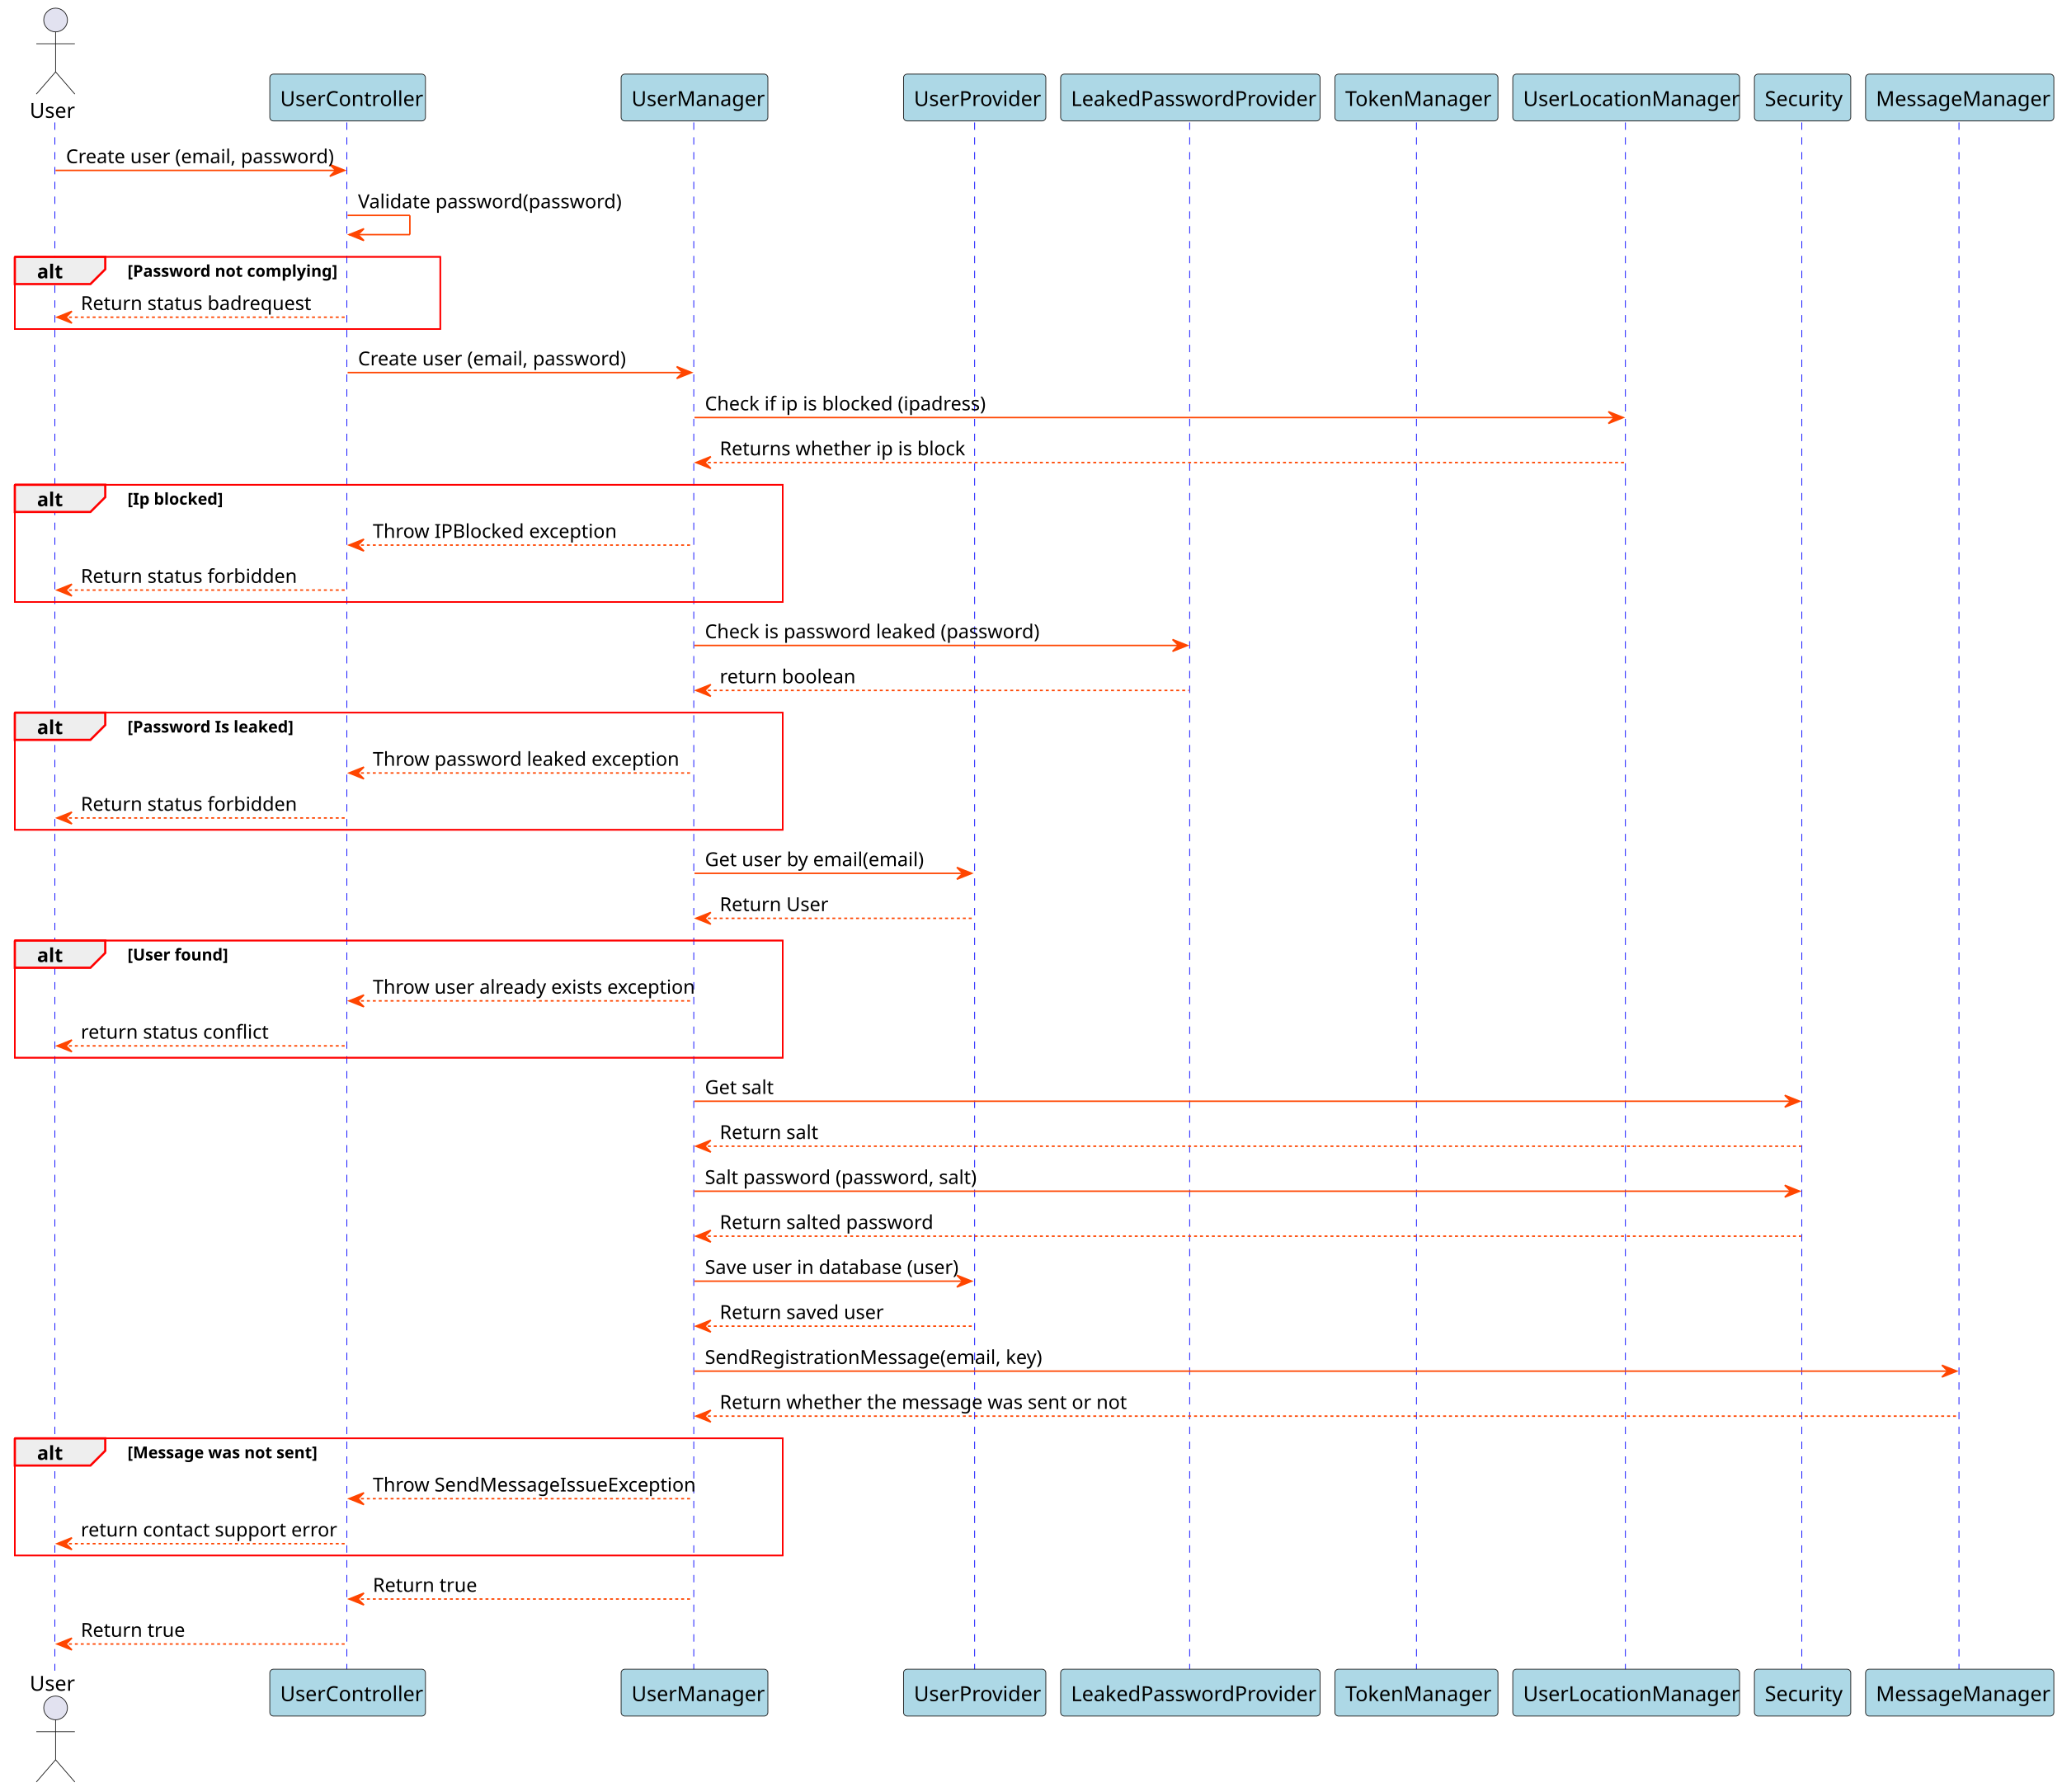
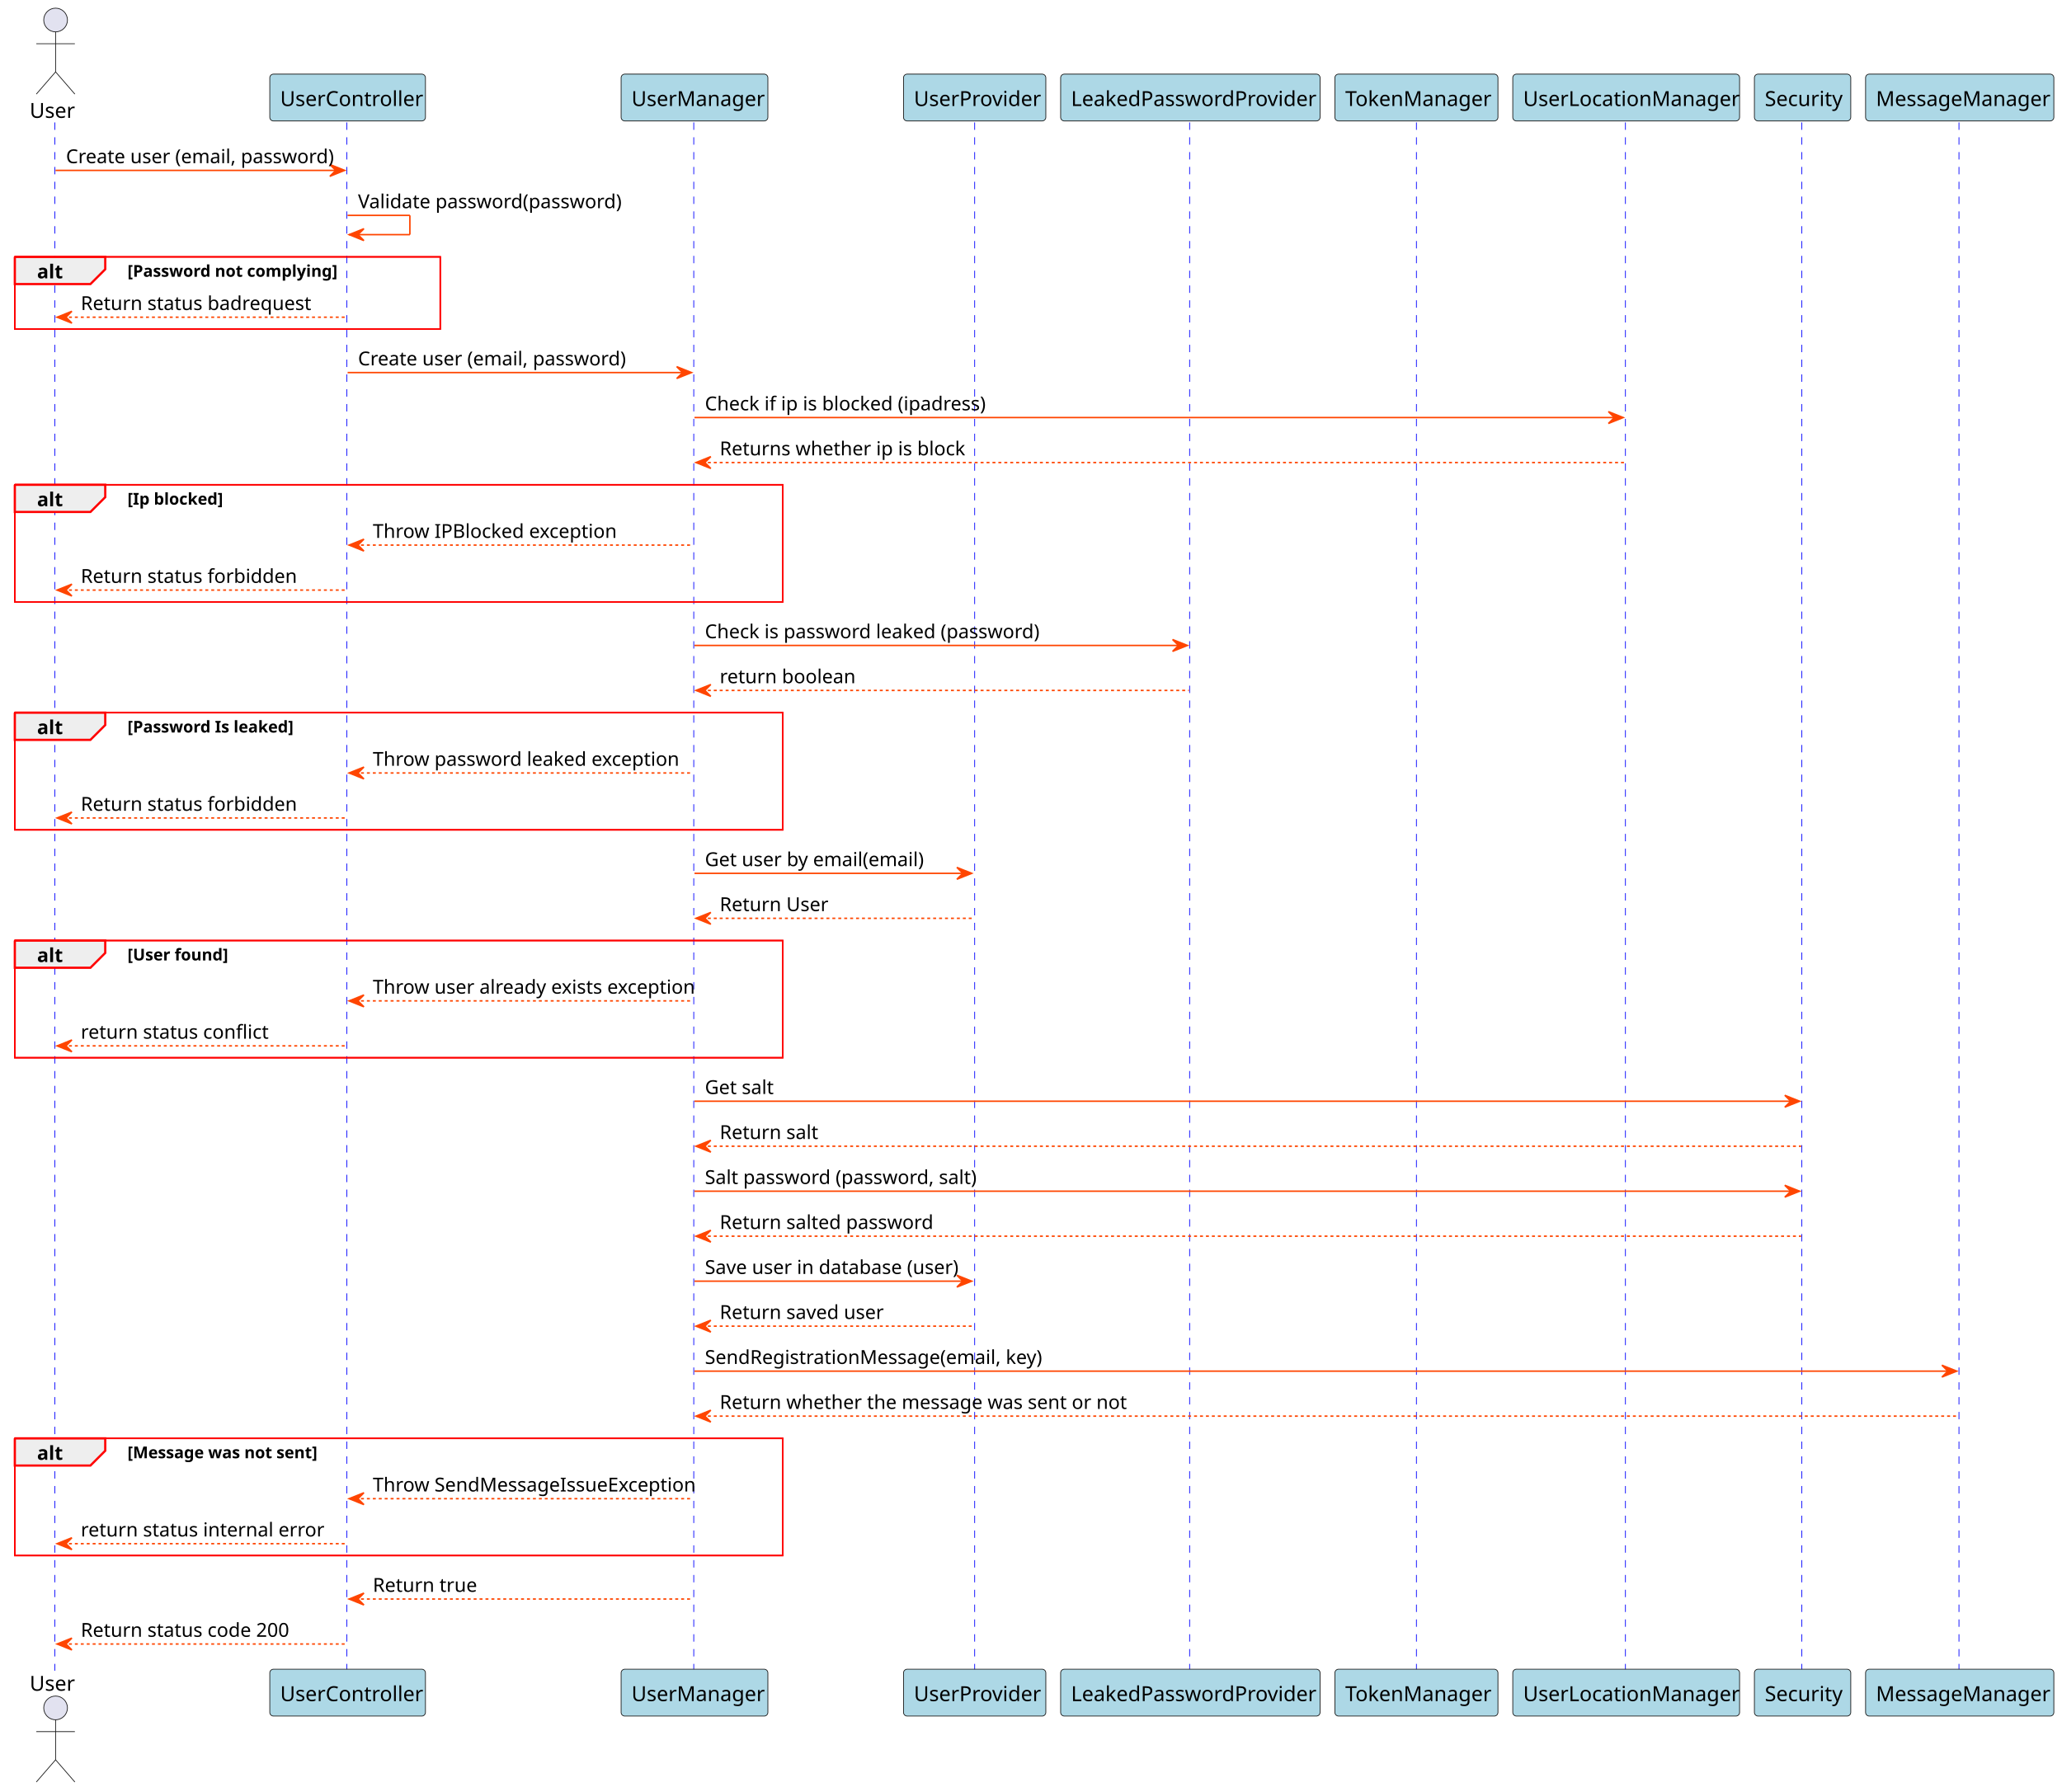
<svg xmlns="http://www.w3.org/2000/svg" contentStyleType="text/css" height="1209px" preserveAspectRatio="none" style="width:1391px;height:1209px;background:#FFFFFF;" version="1.1" viewBox="0 0 1391 1209" width="1391px" zoomAndPan="magnify">
  <defs />
  <g>
    <rect fill="none" height="48.703" style="stroke:#FF0000;stroke-width:1.0;" width="287" x="10" y="173.312" />
    <rect fill="none" height="79.055" style="stroke:#FF0000;stroke-width:1.0;" width="518" x="10" y="327.07" />
    <rect fill="none" height="79.055" style="stroke:#FF0000;stroke-width:1.0;" width="518" x="10" y="480.828" />
    <rect fill="none" height="79.055" style="stroke:#FF0000;stroke-width:1.0;" width="518" x="10" y="634.586" />
    <rect fill="none" height="79.055" style="stroke:#FF0000;stroke-width:1.0;" width="518" x="10" y="970.453" />
    <line style="stroke:#0000FF;stroke-width:0.5;stroke-dasharray:5.0,5.0;" x1="37" x2="37" y1="82.609" y2="1127.211" />
    <line style="stroke:#0000FF;stroke-width:0.5;stroke-dasharray:5.0,5.0;" x1="234" x2="234" y1="82.609" y2="1127.211" />
    <line style="stroke:#0000FF;stroke-width:0.5;stroke-dasharray:5.0,5.0;" x1="468" x2="468" y1="82.609" y2="1127.211" />
    <line style="stroke:#0000FF;stroke-width:0.5;stroke-dasharray:5.0,5.0;" x1="657.5" x2="657.5" y1="82.609" y2="1127.211" />
    <line style="stroke:#0000FF;stroke-width:0.5;stroke-dasharray:5.0,5.0;" x1="802.5" x2="802.5" y1="82.609" y2="1127.211" />
    <line style="stroke:#0000FF;stroke-width:0.5;stroke-dasharray:5.0,5.0;" x1="955.5" x2="955.5" y1="82.609" y2="1127.211" />
    <line style="stroke:#0000FF;stroke-width:0.5;stroke-dasharray:5.0,5.0;" x1="1096.5" x2="1096.5" y1="82.609" y2="1127.211" />
    <line style="stroke:#0000FF;stroke-width:0.5;stroke-dasharray:5.0,5.0;" x1="1215.5" x2="1215.5" y1="82.609" y2="1127.211" />
    <line style="stroke:#0000FF;stroke-width:0.5;stroke-dasharray:5.0,5.0;" x1="1321.5" x2="1321.5" y1="82.609" y2="1127.211" />
    <text fill="#000000" font-family="sans-serif" font-size="14" lengthAdjust="spacing" textLength="29" x="20" y="79.533">User</text>
    <ellipse cx="37.5" cy="13.5" fill="#E2E2F0" rx="8" ry="8" style="stroke:#181818;stroke-width:0.5;" />
    <path d="M37.5,21.5 L37.5,48.5 M24.5,29.5 L50.5,29.5 M37.5,48.5 L24.5,63.5 M37.5,48.5 L50.5,63.5 " fill="none" style="stroke:#181818;stroke-width:0.5;" />
    <text fill="#000000" font-family="sans-serif" font-size="14" lengthAdjust="spacing" textLength="29" x="20" y="1140.744">User</text>
    <ellipse cx="37.5" cy="1152.32" fill="#E2E2F0" rx="8" ry="8" style="stroke:#181818;stroke-width:0.5;" />
    <path d="M37.5,1160.32 L37.5,1187.32 M24.5,1168.32 L50.5,1168.32 M37.5,1187.32 L24.5,1202.32 M37.5,1187.32 L50.5,1202.32 " fill="none" style="stroke:#181818;stroke-width:0.5;" />
    <rect fill="#ADD8E6" height="31.609" rx="2.5" ry="2.5" style="stroke:#181818;stroke-width:0.5;" width="105" x="182" y="50" />
    <text fill="#000000" font-family="sans-serif" font-size="14" lengthAdjust="spacing" textLength="91" x="189" y="71.533">UserController</text>
    <rect fill="#ADD8E6" height="31.609" rx="2.5" ry="2.5" style="stroke:#181818;stroke-width:0.5;" width="105" x="182" y="1126.211" />
    <text fill="#000000" font-family="sans-serif" font-size="14" lengthAdjust="spacing" textLength="91" x="189" y="1147.744">UserController</text>
    <rect fill="#ADD8E6" height="31.609" rx="2.5" ry="2.5" style="stroke:#181818;stroke-width:0.5;" width="99" x="419" y="50" />
    <text fill="#000000" font-family="sans-serif" font-size="14" lengthAdjust="spacing" textLength="85" x="426" y="71.533">UserManager</text>
    <rect fill="#ADD8E6" height="31.609" rx="2.5" ry="2.5" style="stroke:#181818;stroke-width:0.5;" width="99" x="419" y="1126.211" />
    <text fill="#000000" font-family="sans-serif" font-size="14" lengthAdjust="spacing" textLength="85" x="426" y="1147.744">UserManager</text>
    <rect fill="#ADD8E6" height="31.609" rx="2.5" ry="2.5" style="stroke:#181818;stroke-width:0.5;" width="96" x="609.5" y="50" />
    <text fill="#000000" font-family="sans-serif" font-size="14" lengthAdjust="spacing" textLength="82" x="616.5" y="71.533">UserProvider</text>
    <rect fill="#ADD8E6" height="31.609" rx="2.5" ry="2.5" style="stroke:#181818;stroke-width:0.5;" width="96" x="609.5" y="1126.211" />
    <text fill="#000000" font-family="sans-serif" font-size="14" lengthAdjust="spacing" textLength="82" x="616.5" y="1147.744">UserProvider</text>
    <rect fill="#ADD8E6" height="31.609" rx="2.5" ry="2.5" style="stroke:#181818;stroke-width:0.5;" width="175" x="715.5" y="50" />
    <text fill="#000000" font-family="sans-serif" font-size="14" lengthAdjust="spacing" textLength="161" x="722.5" y="71.533">LeakedPasswordProvider</text>
    <rect fill="#ADD8E6" height="31.609" rx="2.5" ry="2.5" style="stroke:#181818;stroke-width:0.5;" width="175" x="715.5" y="1126.211" />
    <text fill="#000000" font-family="sans-serif" font-size="14" lengthAdjust="spacing" textLength="161" x="722.5" y="1147.744">LeakedPasswordProvider</text>
    <rect fill="#ADD8E6" height="31.609" rx="2.5" ry="2.5" style="stroke:#181818;stroke-width:0.5;" width="110" x="900.5" y="50" />
    <text fill="#000000" font-family="sans-serif" font-size="14" lengthAdjust="spacing" textLength="96" x="907.5" y="71.533">TokenManager</text>
    <rect fill="#ADD8E6" height="31.609" rx="2.5" ry="2.5" style="stroke:#181818;stroke-width:0.5;" width="110" x="900.5" y="1126.211" />
    <text fill="#000000" font-family="sans-serif" font-size="14" lengthAdjust="spacing" textLength="96" x="907.5" y="1147.744">TokenManager</text>
    <rect fill="#ADD8E6" height="31.609" rx="2.5" ry="2.5" style="stroke:#181818;stroke-width:0.5;" width="153" x="1020.5" y="50" />
    <text fill="#000000" font-family="sans-serif" font-size="14" lengthAdjust="spacing" textLength="139" x="1027.5" y="71.533">UserLocationManager</text>
    <rect fill="#ADD8E6" height="31.609" rx="2.5" ry="2.5" style="stroke:#181818;stroke-width:0.5;" width="153" x="1020.5" y="1126.211" />
    <text fill="#000000" font-family="sans-serif" font-size="14" lengthAdjust="spacing" textLength="139" x="1027.5" y="1147.744">UserLocationManager</text>
    <rect fill="#ADD8E6" height="31.609" rx="2.5" ry="2.5" style="stroke:#181818;stroke-width:0.5;" width="65" x="1183.5" y="50" />
    <text fill="#000000" font-family="sans-serif" font-size="14" lengthAdjust="spacing" textLength="51" x="1190.5" y="71.533">Security</text>
    <rect fill="#ADD8E6" height="31.609" rx="2.5" ry="2.5" style="stroke:#181818;stroke-width:0.5;" width="65" x="1183.5" y="1126.211" />
    <text fill="#000000" font-family="sans-serif" font-size="14" lengthAdjust="spacing" textLength="51" x="1190.5" y="1147.744">Security</text>
    <rect fill="#ADD8E6" height="31.609" rx="2.5" ry="2.5" style="stroke:#181818;stroke-width:0.5;" width="127" x="1258.5" y="50" />
    <text fill="#000000" font-family="sans-serif" font-size="14" lengthAdjust="spacing" textLength="113" x="1265.5" y="71.533">MessageManager</text>
    <rect fill="#ADD8E6" height="31.609" rx="2.5" ry="2.5" style="stroke:#181818;stroke-width:0.5;" width="127" x="1258.5" y="1126.211" />
    <text fill="#000000" font-family="sans-serif" font-size="14" lengthAdjust="spacing" textLength="113" x="1265.5" y="1147.744">MessageManager</text>
    <polygon fill="#FF4500" points="222.5,110.961,232.5,114.961,222.5,118.961,226.5,114.961" style="stroke:#FF4500;stroke-width:1.0;" />
    <line style="stroke:#FF4500;stroke-width:1.0;" x1="37.5" x2="228.5" y1="114.961" y2="114.961" />
    <text fill="#000000" font-family="sans-serif" font-size="13" lengthAdjust="spacing" textLength="173" x="44.5" y="110.105">Create user (email, password)</text>
    <line style="stroke:#FF4500;stroke-width:1.0;" x1="234.5" x2="276.5" y1="145.312" y2="145.312" />
    <line style="stroke:#FF4500;stroke-width:1.0;" x1="276.5" x2="276.5" y1="145.312" y2="158.312" />
    <line style="stroke:#FF4500;stroke-width:1.0;" x1="235.5" x2="276.5" y1="158.312" y2="158.312" />
    <polygon fill="#FF4500" points="245.5,154.312,235.5,158.312,245.5,162.312,241.5,158.312" style="stroke:#FF4500;stroke-width:1.0;" />
    <text fill="#000000" font-family="sans-serif" font-size="13" lengthAdjust="spacing" textLength="169" x="241.5" y="140.456">Validate password(password)</text>
    <path d="M10,173.312 L71,173.312 L71,181.664 L61,191.664 L10,191.664 L10,173.312 " fill="#EEEEEE" style="stroke:#FF0000;stroke-width:1.5;" />
    <rect fill="none" height="48.703" style="stroke:#FF0000;stroke-width:1.0;" width="287" x="10" y="173.312" />
    <text fill="#000000" font-family="sans-serif" font-size="13" font-weight="bold" lengthAdjust="spacing" textLength="16" x="25" y="187.808">alt</text>
    <text fill="#000000" font-family="sans-serif" font-size="11" font-weight="bold" lengthAdjust="spacing" textLength="145" x="86" y="186.731">[Password not complying]</text>
    <polygon fill="#FF4500" points="48.5,210.016,38.5,214.016,48.5,218.016,44.5,214.016" style="stroke:#FF4500;stroke-width:1.0;" />
    <line style="stroke:#FF4500;stroke-width:1.0;stroke-dasharray:2.0,2.0;" x1="42.5" x2="233.5" y1="214.016" y2="214.016" />
    <text fill="#000000" font-family="sans-serif" font-size="13" lengthAdjust="spacing" textLength="146" x="54.5" y="209.159">Return status badrequest</text>
    <polygon fill="#FF4500" points="456.5,247.367,466.5,251.367,456.5,255.367,460.5,251.367" style="stroke:#FF4500;stroke-width:1.0;" />
    <line style="stroke:#FF4500;stroke-width:1.0;" x1="234.5" x2="462.5" y1="251.367" y2="251.367" />
    <text fill="#000000" font-family="sans-serif" font-size="13" lengthAdjust="spacing" textLength="173" x="241.5" y="246.511">Create user (email, password)</text>
    <polygon fill="#FF4500" points="1085,277.719,1095,281.719,1085,285.719,1089,281.719" style="stroke:#FF4500;stroke-width:1.0;" />
    <line style="stroke:#FF4500;stroke-width:1.0;" x1="468.5" x2="1091" y1="281.719" y2="281.719" />
    <text fill="#000000" font-family="sans-serif" font-size="13" lengthAdjust="spacing" textLength="185" x="475.5" y="276.862">Check if ip is blocked (ipadress)</text>
    <polygon fill="#FF4500" points="479.5,308.07,469.5,312.07,479.5,316.07,475.5,312.07" style="stroke:#FF4500;stroke-width:1.0;" />
    <line style="stroke:#FF4500;stroke-width:1.0;stroke-dasharray:2.0,2.0;" x1="473.5" x2="1096" y1="312.07" y2="312.07" />
    <text fill="#000000" font-family="sans-serif" font-size="13" lengthAdjust="spacing" textLength="157" x="485.5" y="307.214">Returns whether ip is block</text>
    <path d="M10,327.07 L71,327.07 L71,335.422 L61,345.422 L10,345.422 L10,327.07 " fill="#EEEEEE" style="stroke:#FF0000;stroke-width:1.5;" />
    <rect fill="none" height="79.055" style="stroke:#FF0000;stroke-width:1.0;" width="518" x="10" y="327.07" />
    <text fill="#000000" font-family="sans-serif" font-size="13" font-weight="bold" lengthAdjust="spacing" textLength="16" x="25" y="341.565">alt</text>
    <text fill="#000000" font-family="sans-serif" font-size="11" font-weight="bold" lengthAdjust="spacing" textLength="65" x="86" y="340.489">[Ip blocked]</text>
    <polygon fill="#FF4500" points="245.5,363.773,235.5,367.773,245.5,371.773,241.5,367.773" style="stroke:#FF4500;stroke-width:1.0;" />
    <line style="stroke:#FF4500;stroke-width:1.0;stroke-dasharray:2.0,2.0;" x1="239.5" x2="467.5" y1="367.773" y2="367.773" />
    <text fill="#000000" font-family="sans-serif" font-size="13" lengthAdjust="spacing" textLength="157" x="251.5" y="362.917">Throw IPBlocked exception</text>
    <polygon fill="#FF4500" points="48.5,394.125,38.5,398.125,48.5,402.125,44.5,398.125" style="stroke:#FF4500;stroke-width:1.0;" />
    <line style="stroke:#FF4500;stroke-width:1.0;stroke-dasharray:2.0,2.0;" x1="42.5" x2="233.5" y1="398.125" y2="398.125" />
    <text fill="#000000" font-family="sans-serif" font-size="13" lengthAdjust="spacing" textLength="134" x="54.5" y="393.269">Return status forbidden</text>
    <polygon fill="#FF4500" points="791,431.477,801,435.477,791,439.477,795,435.477" style="stroke:#FF4500;stroke-width:1.0;" />
    <line style="stroke:#FF4500;stroke-width:1.0;" x1="468.5" x2="797" y1="435.477" y2="435.477" />
    <text fill="#000000" font-family="sans-serif" font-size="13" lengthAdjust="spacing" textLength="219" x="475.5" y="430.62">Check is password leaked (password)</text>
    <polygon fill="#FF4500" points="479.5,461.828,469.5,465.828,479.5,469.828,475.5,465.828" style="stroke:#FF4500;stroke-width:1.0;" />
    <line style="stroke:#FF4500;stroke-width:1.0;stroke-dasharray:2.0,2.0;" x1="473.5" x2="802" y1="465.828" y2="465.828" />
    <text fill="#000000" font-family="sans-serif" font-size="13" lengthAdjust="spacing" textLength="82" x="485.5" y="460.972">return boolean</text>
    <path d="M10,480.828 L71,480.828 L71,489.18 L61,499.18 L10,499.18 L10,480.828 " fill="#EEEEEE" style="stroke:#FF0000;stroke-width:1.5;" />
    <rect fill="none" height="79.055" style="stroke:#FF0000;stroke-width:1.0;" width="518" x="10" y="480.828" />
    <text fill="#000000" font-family="sans-serif" font-size="13" font-weight="bold" lengthAdjust="spacing" textLength="16" x="25" y="495.323">alt</text>
    <text fill="#000000" font-family="sans-serif" font-size="11" font-weight="bold" lengthAdjust="spacing" textLength="117" x="86" y="494.247">[Password Is leaked]</text>
    <polygon fill="#FF4500" points="245.5,517.531,235.5,521.531,245.5,525.531,241.5,521.531" style="stroke:#FF4500;stroke-width:1.0;" />
    <line style="stroke:#FF4500;stroke-width:1.0;stroke-dasharray:2.0,2.0;" x1="239.5" x2="467.5" y1="521.531" y2="521.531" />
    <text fill="#000000" font-family="sans-serif" font-size="13" lengthAdjust="spacing" textLength="195" x="251.5" y="516.675">Throw password leaked exception</text>
    <polygon fill="#FF4500" points="48.5,547.883,38.5,551.883,48.5,555.883,44.5,551.883" style="stroke:#FF4500;stroke-width:1.0;" />
    <line style="stroke:#FF4500;stroke-width:1.0;stroke-dasharray:2.0,2.0;" x1="42.5" x2="233.5" y1="551.883" y2="551.883" />
    <text fill="#000000" font-family="sans-serif" font-size="13" lengthAdjust="spacing" textLength="134" x="54.5" y="547.026">Return status forbidden</text>
    <polygon fill="#FF4500" points="645.5,585.234,655.5,589.234,645.5,593.234,649.5,589.234" style="stroke:#FF4500;stroke-width:1.0;" />
    <line style="stroke:#FF4500;stroke-width:1.0;" x1="468.5" x2="651.5" y1="589.234" y2="589.234" />
    <text fill="#000000" font-family="sans-serif" font-size="13" lengthAdjust="spacing" textLength="142" x="475.5" y="584.378">Get user by email(email)</text>
    <polygon fill="#FF4500" points="479.5,615.586,469.5,619.586,479.5,623.586,475.5,619.586" style="stroke:#FF4500;stroke-width:1.0;" />
    <line style="stroke:#FF4500;stroke-width:1.0;stroke-dasharray:2.0,2.0;" x1="473.5" x2="656.5" y1="619.586" y2="619.586" />
    <text fill="#000000" font-family="sans-serif" font-size="13" lengthAdjust="spacing" textLength="69" x="485.5" y="614.73">Return User</text>
    <path d="M10,634.586 L71,634.586 L71,642.938 L61,652.938 L10,652.938 L10,634.586 " fill="#EEEEEE" style="stroke:#FF0000;stroke-width:1.5;" />
    <rect fill="none" height="79.055" style="stroke:#FF0000;stroke-width:1.0;" width="518" x="10" y="634.586" />
    <text fill="#000000" font-family="sans-serif" font-size="13" font-weight="bold" lengthAdjust="spacing" textLength="16" x="25" y="649.081">alt</text>
    <text fill="#000000" font-family="sans-serif" font-size="11" font-weight="bold" lengthAdjust="spacing" textLength="69" x="86" y="648.005">[User found]</text>
    <polygon fill="#FF4500" points="245.5,671.289,235.5,675.289,245.5,679.289,241.5,675.289" style="stroke:#FF4500;stroke-width:1.0;" />
    <line style="stroke:#FF4500;stroke-width:1.0;stroke-dasharray:2.0,2.0;" x1="239.5" x2="467.5" y1="675.289" y2="675.289" />
    <text fill="#000000" font-family="sans-serif" font-size="13" lengthAdjust="spacing" textLength="208" x="251.5" y="670.433">Throw user already exists exception</text>
    <polygon fill="#FF4500" points="48.5,701.641,38.5,705.641,48.5,709.641,44.5,705.641" style="stroke:#FF4500;stroke-width:1.0;" />
    <line style="stroke:#FF4500;stroke-width:1.0;stroke-dasharray:2.0,2.0;" x1="42.5" x2="233.5" y1="705.641" y2="705.641" />
    <text fill="#000000" font-family="sans-serif" font-size="13" lengthAdjust="spacing" textLength="118" x="54.5" y="700.784">return status conflict</text>
    <polygon fill="#FF4500" points="1204,738.992,1214,742.992,1204,746.992,1208,742.992" style="stroke:#FF4500;stroke-width:1.0;" />
    <line style="stroke:#FF4500;stroke-width:1.0;" x1="468.5" x2="1210" y1="742.992" y2="742.992" />
    <text fill="#000000" font-family="sans-serif" font-size="13" lengthAdjust="spacing" textLength="46" x="475.5" y="738.136">Get salt</text>
    <polygon fill="#FF4500" points="479.5,769.344,469.5,773.344,479.5,777.344,475.5,773.344" style="stroke:#FF4500;stroke-width:1.0;" />
    <line style="stroke:#FF4500;stroke-width:1.0;stroke-dasharray:2.0,2.0;" x1="473.5" x2="1215" y1="773.344" y2="773.344" />
    <text fill="#000000" font-family="sans-serif" font-size="13" lengthAdjust="spacing" textLength="63" x="485.5" y="768.487">Return salt</text>
    <polygon fill="#FF4500" points="1204,799.695,1214,803.695,1204,807.695,1208,803.695" style="stroke:#FF4500;stroke-width:1.0;" />
    <line style="stroke:#FF4500;stroke-width:1.0;" x1="468.5" x2="1210" y1="803.695" y2="803.695" />
    <text fill="#000000" font-family="sans-serif" font-size="13" lengthAdjust="spacing" textLength="178" x="475.5" y="798.839">Salt password (password, salt)</text>
    <polygon fill="#FF4500" points="479.5,830.047,469.5,834.047,479.5,838.047,475.5,834.047" style="stroke:#FF4500;stroke-width:1.0;" />
    <line style="stroke:#FF4500;stroke-width:1.0;stroke-dasharray:2.0,2.0;" x1="473.5" x2="1215" y1="834.047" y2="834.047" />
    <text fill="#000000" font-family="sans-serif" font-size="13" lengthAdjust="spacing" textLength="136" x="485.5" y="829.19">Return salted password</text>
    <polygon fill="#FF4500" points="645.5,860.398,655.5,864.398,645.5,868.398,649.5,864.398" style="stroke:#FF4500;stroke-width:1.0;" />
    <line style="stroke:#FF4500;stroke-width:1.0;" x1="468.5" x2="651.5" y1="864.398" y2="864.398" />
    <text fill="#000000" font-family="sans-serif" font-size="13" lengthAdjust="spacing" textLength="165" x="475.5" y="859.542">Save user in database (user)</text>
    <polygon fill="#FF4500" points="479.5,890.75,469.5,894.75,479.5,898.75,475.5,894.75" style="stroke:#FF4500;stroke-width:1.0;" />
    <line style="stroke:#FF4500;stroke-width:1.0;stroke-dasharray:2.0,2.0;" x1="473.5" x2="656.5" y1="894.75" y2="894.75" />
    <text fill="#000000" font-family="sans-serif" font-size="13" lengthAdjust="spacing" textLength="104" x="485.5" y="889.894">Return saved user</text>
    <polygon fill="#FF4500" points="1310,921.102,1320,925.102,1310,929.102,1314,925.102" style="stroke:#FF4500;stroke-width:1.0;" />
    <line style="stroke:#FF4500;stroke-width:1.0;" x1="468.5" x2="1316" y1="925.102" y2="925.102" />
    <text fill="#000000" font-family="sans-serif" font-size="13" lengthAdjust="spacing" textLength="220" x="475.5" y="920.245">SendRegistrationMessage(email, key)</text>
    <polygon fill="#FF4500" points="479.5,951.453,469.5,955.453,479.5,959.453,475.5,955.453" style="stroke:#FF4500;stroke-width:1.0;" />
    <line style="stroke:#FF4500;stroke-width:1.0;stroke-dasharray:2.0,2.0;" x1="473.5" x2="1321" y1="955.453" y2="955.453" />
    <text fill="#000000" font-family="sans-serif" font-size="13" lengthAdjust="spacing" textLength="259" x="485.5" y="950.597">Return whether the message was sent or not</text>
    <path d="M10,970.453 L71,970.453 L71,978.805 L61,988.805 L10,988.805 L10,970.453 " fill="#EEEEEE" style="stroke:#FF0000;stroke-width:1.5;" />
    <rect fill="none" height="79.055" style="stroke:#FF0000;stroke-width:1.0;" width="518" x="10" y="970.453" />
    <text fill="#000000" font-family="sans-serif" font-size="13" font-weight="bold" lengthAdjust="spacing" textLength="16" x="25" y="984.948">alt</text>
    <text fill="#000000" font-family="sans-serif" font-size="11" font-weight="bold" lengthAdjust="spacing" textLength="134" x="86" y="983.872">[Message was not sent]</text>
    <polygon fill="#FF4500" points="245.5,1007.156,235.5,1011.156,245.5,1015.156,241.5,1011.156" style="stroke:#FF4500;stroke-width:1.0;" />
    <line style="stroke:#FF4500;stroke-width:1.0;stroke-dasharray:2.0,2.0;" x1="239.5" x2="467.5" y1="1011.156" y2="1011.156" />
    <text fill="#000000" font-family="sans-serif" font-size="13" lengthAdjust="spacing" textLength="210" x="251.5" y="1006.3">Throw SendMessageIssueException</text>
    <polygon fill="#FF4500" points="48.5,1037.508,38.5,1041.508,48.5,1045.508,44.5,1041.508" style="stroke:#FF4500;stroke-width:1.0;" />
    <line style="stroke:#FF4500;stroke-width:1.0;stroke-dasharray:2.0,2.0;" x1="42.5" x2="233.5" y1="1041.508" y2="1041.508" />
-     <text fill="#000000" font-family="sans-serif" font-size="13" lengthAdjust="spacing" textLength="157" x="54.5" y="1036.651">return contact support error</text>
+     <text fill="#000000" font-family="sans-serif" font-size="13" lengthAdjust="spacing" textLength="149" x="54.5" y="1036.651">return status internal error</text>
    <polygon fill="#FF4500" points="245.5,1074.859,235.5,1078.859,245.5,1082.859,241.5,1078.859" style="stroke:#FF4500;stroke-width:1.0;" />
    <line style="stroke:#FF4500;stroke-width:1.0;stroke-dasharray:2.0,2.0;" x1="239.5" x2="467.5" y1="1078.859" y2="1078.859" />
    <text fill="#000000" font-family="sans-serif" font-size="13" lengthAdjust="spacing" textLength="64" x="251.5" y="1074.003">Return true</text>
    <polygon fill="#FF4500" points="48.5,1105.211,38.5,1109.211,48.5,1113.211,44.5,1109.211" style="stroke:#FF4500;stroke-width:1.0;" />
    <line style="stroke:#FF4500;stroke-width:1.0;stroke-dasharray:2.0,2.0;" x1="42.5" x2="233.5" y1="1109.211" y2="1109.211" />
-     <text fill="#000000" font-family="sans-serif" font-size="13" lengthAdjust="spacing" textLength="64" x="54.5" y="1104.354">Return true</text>
+     <text fill="#000000" font-family="sans-serif" font-size="13" lengthAdjust="spacing" textLength="135" x="54.5" y="1104.354">Return status code 200</text>
  </g>
</svg>
